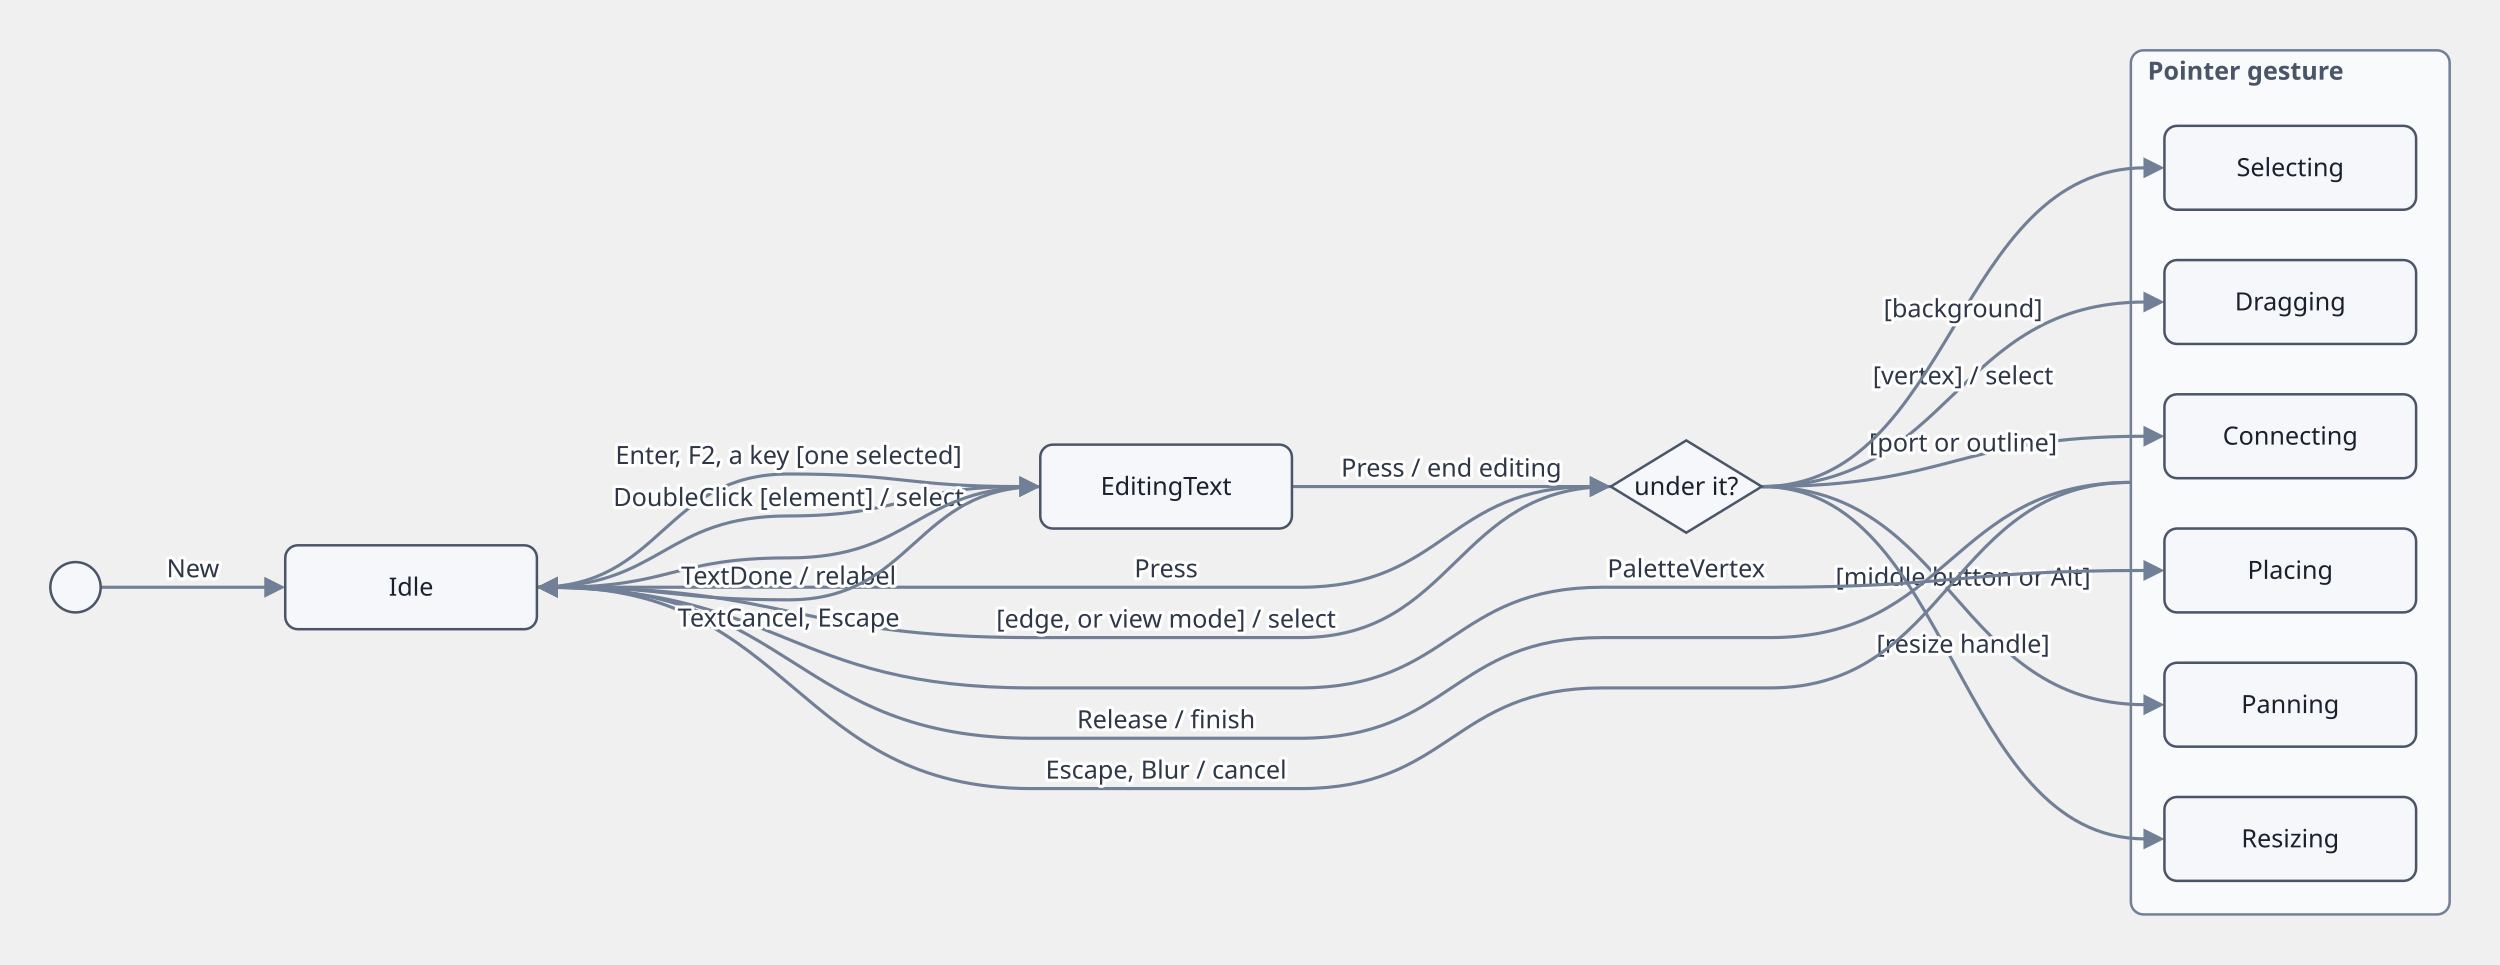
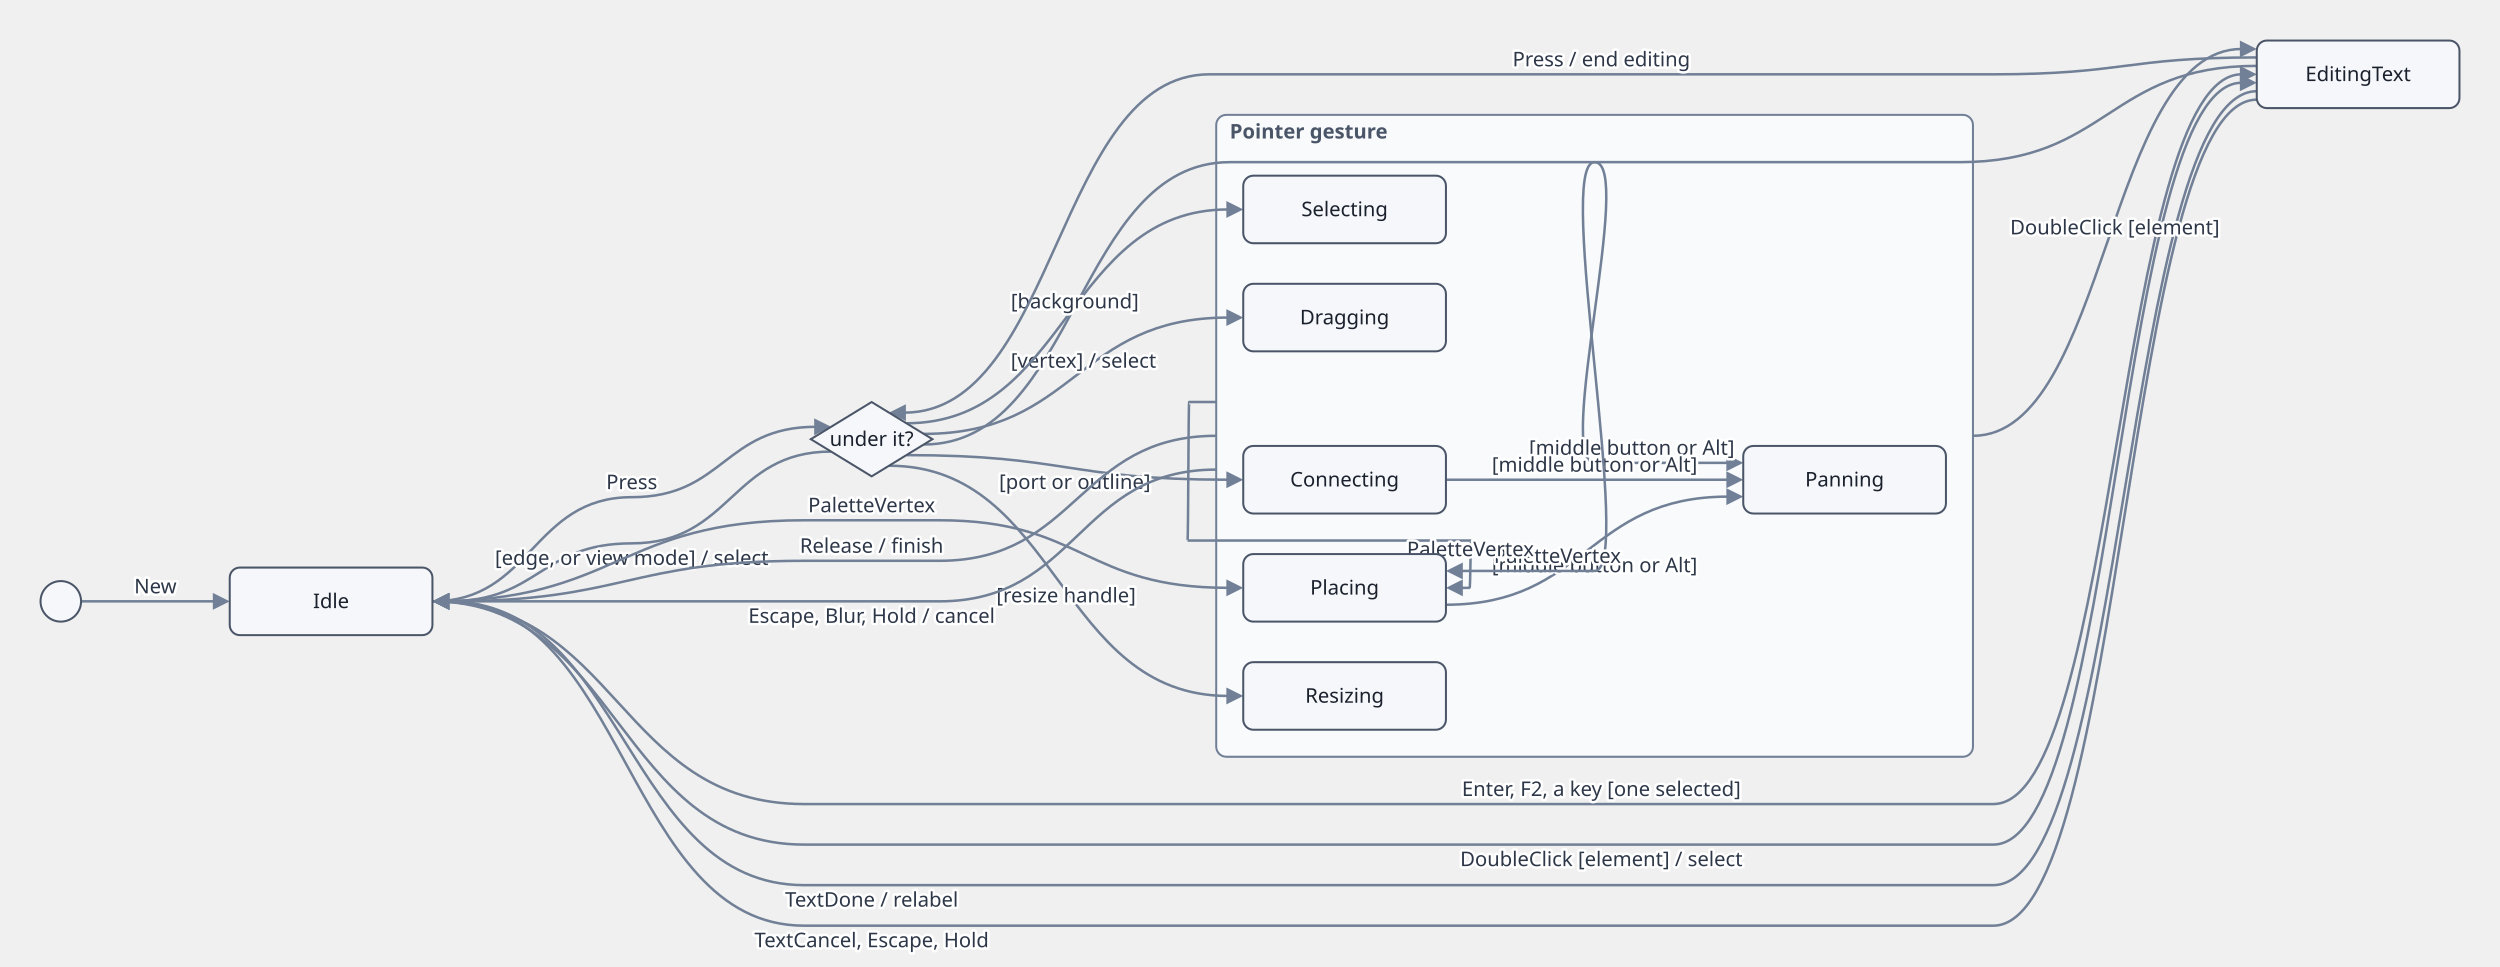
- <svg xmlns="http://www.w3.org/2000/svg" viewBox="-36 -176 1192 460" class="graphedwright" data-mode="view" role="img" aria-labelledby="graphedwright-title">
+ <svg xmlns="http://www.w3.org/2000/svg" viewBox="-36 396 1480 572" class="graphedwright" data-mode="view" role="img" aria-labelledby="graphedwright-title">
  <style>/* The default look of a graphedwright drawing. A host styles by class;
   nothing here is required. */

.graphedwright { font-family: system-ui, sans-serif; font-size: 12px; }

.graphedwright .vertex .shape { fill: #f5f7fa; stroke: #4a5568; stroke-width: 1.2; }
.graphedwright .vertex .label { fill: #1a202c; }
.graphedwright .vertex .annotation { fill: #4a5568; font-size: 10px; }
.graphedwright .vertex.container &gt; .shape { fill: #f8fafc; stroke: #718096; }
.graphedwright .vertex.container &gt; .label { fill: #4a5568; font-weight: 600; }
.graphedwright .vertex .box { fill: transparent; stroke: none; }
.graphedwright .vertex .store { stroke: none; }
.graphedwright .vertex .figure { fill: none; stroke: #4a5568; stroke-width: 1.2; }
+ .graphedwright .vertex .shape .mark { fill: #4a5568; }
.graphedwright .vertex.dashed .shape { stroke-dasharray: 6 4; }
.graphedwright .port { fill: #ffffff; stroke: #4a5568; stroke-width: 1; }
+ .graphedwright .port-label { fill: #4a5568; font-size: 10px; }

.graphedwright .edge path { fill: none; stroke: #718096; }
.graphedwright .edge .label { fill: #2d3748; }
.graphedwright .edge .annotation { fill: #718096; font-size: 10px; }
.graphedwright .arrowhead path { fill: #718096; stroke: none; }
.graphedwright .arrowhead.open path { fill: none; stroke: #718096; stroke-width: 1.5; }
.graphedwright .arrowhead.hollow path { fill: #ffffff; stroke: #718096; stroke-width: 1.2; }
+ .graphedwright .arrowhead circle { fill: #718096; stroke: none; }
+ .graphedwright .tail path { fill: #718096; stroke: #718096; stroke-width: 1.2; }
+ .graphedwright .tail.hollow path { fill: #ffffff; }
+ .graphedwright .tail.plus circle { fill: #ffffff; stroke: #718096; stroke-width: 1.2; }
+ .graphedwright .tail.plus path { fill: none; }
.graphedwright .edge.dashed path { stroke-dasharray: 6 4; }
.graphedwright .edge .stereotype { fill: #4a5568; font-size: 11px; }
+ .graphedwright .vertex .keyword { fill: #4a5568; font-size: 11px; }
+ .graphedwright .vertex .compartment line { stroke: #718096; stroke-width: 1; }
+ .graphedwright .vertex .compartment .entry { fill: #2d3748; font-size: 11px; }
.graphedwright .edge text { paint-order: stroke; stroke: #ffffff; stroke-width: 3px; stroke-linejoin: round; }
+ 
+ /* A text cut to fit is followed by itself in full, not displayed; on
+    hover the full text takes the cut one's place, with a halo to read
+    over what it overruns. A vertex drawn later can still cover it; the
+    browser binding draws it in the overlay as well, over everything. */
+ .graphedwright .vertex:hover .cut { display: none; }
+ .graphedwright .vertex:hover .full { display: inline; }
+ .graphedwright .vertex .full { paint-order: stroke; stroke: #ffffff; stroke-width: 3px; stroke-linejoin: round; }

/* A selected vertex is outlined; a selected edge has a halo as wide as
   the stroke-width the renderer writes on it, which a width here would
   override. */
.graphedwright .overlay rect.selection { fill: none; stroke: #3182ce; stroke-width: 1.5; stroke-dasharray: 3 2; }
.graphedwright .overlay path.selection { fill: none; stroke: #3182ce; stroke-opacity: 0.4; stroke-linecap: round; stroke-linejoin: round; }
.graphedwright .overlay .ghost { fill: none; stroke: #3182ce; stroke-width: 1.5; stroke-dasharray: 4 3; }
.graphedwright .overlay .marquee { fill: rgba(49, 130, 206, 0.08); stroke: #3182ce; stroke-width: 1; }
.graphedwright .overlay .handle { fill: #ffffff; stroke: #3182ce; stroke-width: 1.5; cursor: nwse-resize; }
+ .graphedwright .overlay .expanded { pointer-events: none; }
+ .graphedwright .overlay .expanded .backing { fill: #ffffff; stroke: none; }
+ .graphedwright .overlay .expanded text { fill: #1a202c; }
+ .graphedwright .overlay .expanded .keyword, .graphedwright .overlay .expanded .entry { fill: #2d3748; font-size: 11px; }
+ .graphedwright .overlay .expanded .annotation { fill: #4a5568; font-size: 10px; }
.graphedwright .overlay .target .ring { fill: none; stroke: #3182ce; stroke-opacity: 0.35; cursor: crosshair; pointer-events: stroke; }

.graphedwright[data-mode="edit"] .vertex { cursor: move; }
.graphedwright[data-mode="edit"] .port { cursor: crosshair; }
.graphedwright[data-mode="edit"] .edge path { cursor: pointer; }

/* The elements the browser binding makes around the drawing: the host
   holds the palette, the drawing, which takes the room below it, the
   zoom buttons over the drawing's bottom right corner, and the input
   that edits a label, placed over the label. A page gives the host or
   the drawing a height. */
.graphedwright-host { position: relative; display: flex; flex-direction: column; }
.graphedwright-palette { display: flex; flex-wrap: wrap; gap: 6px; padding: 6px; border-bottom: 1px solid #e2e8f0; background: #f7fafc; }
.graphedwright-palette:empty { display: none; }
.graphedwright-item.graphedwright-edge { font-style: italic; }
.graphedwright-drawing { flex: 1 1 auto; min-height: 320px; touch-action: none; }
.graphedwright-drawing svg { width: 100%; height: 100%; display: block; }
.graphedwright-label { position: absolute; box-sizing: border-box; padding: 0 4px; font: inherit; text-align: center; border: 1px solid #3182ce; border-radius: 3px; background: #ffffff; }
.graphedwright-zoom { position: absolute; right: 8px; bottom: 8px; display: flex; gap: 4px; }
.graphedwright-zoom button { min-width: 28px; }
.graphedwright-chosen { background: #bee3f8; border-color: #3182ce; }
</style>
  <defs>
    <marker id="arrow-0" class="arrowhead kind-transition" viewBox="0 0 10 10" refX="1" refY="5" markerWidth="10" markerHeight="10" markerUnits="userSpaceOnUse" orient="auto-start-reverse">
      <path d="M 0 0 L 10 5 L 0 10 z" />
    </marker>
  </defs>
  <g class="containers">
-     <g class="vertex kind-composite_state container unplaced" id="gesture" data-kind="composite state" transform="translate(1056 54)" data-internal="a key other than Escape: ignored" data-exit="drop what the gesture held">
-       <rect class="shape" x="-76" y="-206" width="152" height="412" rx="6" />
-       <text class="label" x="-68" y="-192" text-anchor="start">Pointer gesture</text>
+     <g class="vertex kind-composite_state container unplaced" id="gesture" data-kind="composite state" transform="translate(908 654)" data-internal="a key other than Escape: ignored" data-exit="drop what the gesture held">
+       <rect class="shape" x="-224" y="-190" width="448" height="380" rx="6" />
+       <text class="label" x="-216" y="-176" text-anchor="start">Pointer gesture</text>
    </g>
  </g>
  <g class="edges">
    <g class="edge kind-transition" id="t1" data-kind="transition" data-from="start" data-to="idle">
-       <path d="M 12 104 C 51.5 104, 51.5 104, 91 104" stroke-width="1.5" marker-end="url(#arrow-0)" />
-       <text class="label" x="56" y="99.25" text-anchor="middle">New</text>
-     </g>
-     <g class="edge kind-transition" id="t2" data-kind="transition" data-from="idle" data-to="press" data-event="Press">
-       <path d="M 220 104 L 456 104 L 584 104 C 653.5 104, 653.5 56, 723 56" stroke-width="1.5" marker-end="url(#arrow-0)" />
-       <text class="label" x="520" y="99.25" text-anchor="middle">Press</text>
+       <path d="M 12 752 C 51.5 752, 51.5 752, 91 752" stroke-width="1.5" marker-end="url(#arrow-0)" />
+       <text class="label" x="56" y="747.25" text-anchor="middle">New</text>
+     </g>
+     <g class="edge kind-transition" id="t2" data-kind="transition" data-from="idle" data-to="press" data-event="Press" data-guard="not held, unless with the middle button or Alt">
+       <path d="M 220 752 C 279 752, 279 690.33, 338 690.33 C 392.5 690.33, 392.5 648.67, 447 648.67" stroke-width="1.5" marker-end="url(#arrow-0)" />
+       <text class="label" x="338" y="685.58" text-anchor="middle">Press</text>
    </g>
    <g class="edge kind-transition" id="t3" data-kind="transition" data-from="press" data-to="panning" data-guard="middle button or Alt">
-       <path d="M 804 56 C 895.5 56, 895.5 160, 987 160" stroke-width="1.5" marker-end="url(#arrow-0)" />
-       <text class="label" x="900" y="103.25" text-anchor="middle">[middle button or Alt]</text>
-     </g>
-     <g class="edge kind-transition" id="t4" data-kind="transition" data-from="press" data-to="resizing" data-guard="on the resize handle, in edit mode">
-       <path d="M 804 56 C 895.5 56, 895.5 224, 987 224" stroke-width="1.5" marker-end="url(#arrow-0)" />
-       <text class="label" x="900" y="135.25" text-anchor="middle">[resize handle]</text>
-     </g>
-     <g class="edge kind-transition" id="t5" data-kind="transition" data-from="press" data-to="dragging" data-guard="on a vertex, in edit mode" data-actions="select it; remember where the selection is">
-       <path d="M 804 56 C 895.5 56, 895.5 -32, 987 -32" stroke-width="1.5" marker-end="url(#arrow-0)" />
-       <text class="label" x="900" y="7.25" text-anchor="middle">[vertex] / select</text>
-     </g>
-     <g class="edge kind-transition" id="t6" data-kind="transition" data-from="press" data-to="connecting" data-guard="on a port or an outline, in edit mode" data-actions="remember where the edge starts">
-       <path d="M 804 56 C 895.5 56, 895.5 32, 987 32" stroke-width="1.5" marker-end="url(#arrow-0)" />
-       <text class="label" x="900" y="39.25" text-anchor="middle">[port or outline]</text>
-     </g>
-     <g class="edge kind-transition" id="t7" data-kind="transition" data-from="press" data-to="selecting" data-guard="on the background" data-actions="clear the selection, unless Shift is held">
-       <path d="M 804 56 C 895.5 56, 895.5 -96, 987 -96" stroke-width="1.5" marker-end="url(#arrow-0)" />
-       <text class="label" x="900" y="-24.75" text-anchor="middle">[background]</text>
-     </g>
-     <g class="edge kind-transition" id="t8" data-kind="transition" data-from="press" data-to="idle" data-guard="on an edge, or on a vertex in view mode" data-actions="select it">
-       <path d="M 732 56 C 658 56, 658 128, 584 128 L 456 128 C 342.5 128, 342.5 104, 229 104" stroke-width="1.5" marker-end="url(#arrow-0)" />
-       <text class="label" x="520" y="123.25" text-anchor="middle">[edge, or view mode] / select</text>
-     </g>
-     <g class="edge kind-transition" id="t9" data-kind="transition" data-from="idle" data-to="placing" data-event="PaletteVertex" data-guard="edit mode" data-actions="remember the vertex kind">
-       <path d="M 220 104 C 338 104, 338 152, 456 152 L 584 152 C 656 152, 656 104, 728 104 L 808 104 C 897.5 104, 897.5 96, 987 96" stroke-width="1.5" marker-end="url(#arrow-0)" />
-       <text class="label" x="768" y="99.25" text-anchor="middle">PaletteVertex</text>
-     </g>
-     <g class="edge kind-transition" id="t10" data-kind="transition" data-from="gesture" data-to="idle" data-event="Release" data-actions="move the selection, select in the marquee, add the edge, add the vertex or resize, by command">
-       <path d="M 980 54 C 894 54, 894 128, 808 128 L 728 128 C 656 128, 656 176, 584 176 L 456 176 C 342.5 176, 342.5 104, 229 104" stroke-width="1.5" marker-end="url(#arrow-0)" />
-       <text class="label" x="520" y="171.25" text-anchor="middle">Release / finish</text>
-     </g>
-     <g class="edge kind-transition" id="t11" data-kind="transition" data-from="gesture" data-to="idle" data-event="Escape, Blur, TextCancel, PaletteEdge, View, Edit" data-actions="put a drag back where it began">
-       <path d="M 980 54 C 894 54, 894 152, 808 152 L 728 152 C 656 152, 656 200, 584 200 L 456 200 C 342.5 200, 342.5 104, 229 104" stroke-width="1.5" marker-end="url(#arrow-0)" />
-       <text class="label" x="520" y="195.25" text-anchor="middle">Escape, Blur / cancel</text>
-     </g>
-     <g class="edge kind-transition" id="t12" data-kind="transition" data-from="idle" data-to="editing" data-event="Enter, F2, a printable key" data-guard="one element selected, edit mode">
-       <path d="M 220 104 C 280 104, 280 50, 340 50 C 395.5 50, 395.5 56, 451 56" stroke-width="1.5" marker-end="url(#arrow-0)" />
-       <text class="label" x="340" y="45.25" text-anchor="middle">Enter, F2, a key [one selected]</text>
-     </g>
-     <g class="edge kind-transition" id="t13" data-kind="transition" data-from="idle" data-to="editing" data-event="DoubleClick" data-guard="on a vertex or an edge, edit mode" data-actions="select it alone">
-       <path d="M 220 104 C 280 104, 280 70, 340 70 C 395.5 70, 395.5 56, 451 56" stroke-width="1.5" marker-end="url(#arrow-0)" />
-       <text class="label" x="340" y="65.25" text-anchor="middle">DoubleClick [element] / select</text>
-     </g>
-     <g class="edge kind-transition" id="t14" data-kind="transition" data-from="editing" data-to="idle" data-event="TextDone" data-actions="relabel the element, by command">
-       <path d="M 460 56 C 400 56, 400 90, 340 90 C 284.5 90, 284.5 104, 229 104" stroke-width="1.5" marker-end="url(#arrow-0)" />
-       <text class="label" x="340" y="102.75" text-anchor="middle">TextDone / relabel</text>
-     </g>
-     <g class="edge kind-transition" id="t15" data-kind="transition" data-from="editing" data-to="idle" data-event="TextCancel, Escape, Blur">
-       <path d="M 460 56 C 400 56, 400 110, 340 110 C 284.5 110, 284.5 104, 229 104" stroke-width="1.5" marker-end="url(#arrow-0)" />
-       <text class="label" x="340" y="122.75" text-anchor="middle">TextCancel, Escape</text>
+       <path d="M 510.86 659.14 C 601.43 659.14, 601.43 492, 692 492 L 908 492 C 932 492, 884 670, 908 670 L 952 670 L 987 670" stroke-width="1.5" marker-end="url(#arrow-0)" />
+       <text class="label" x="930" y="665.25" text-anchor="middle">[middle button or Alt]</text>
+     </g>
+     <g class="edge kind-transition" id="t4" data-kind="transition" data-from="press" data-to="resizing" data-guard="on the resize handle of the one selected vertex, in edit mode">
+       <path d="M 490.29 671.71 C 590.64 671.71, 590.64 808, 691 808" stroke-width="1.5" marker-end="url(#arrow-0)" />
+       <text class="label" x="595.14" y="752.61" text-anchor="middle">[resize handle]</text>
+     </g>
+     <g class="edge kind-transition" id="t5" data-kind="transition" data-from="press" data-to="dragging" data-guard="on a vertex, in edit mode" data-actions="select it, adding to the selection with Shift; remember where the vertices to drag are">
+       <path d="M 510.86 652.86 C 600.93 652.86, 600.93 584, 691 584" stroke-width="1.5" marker-end="url(#arrow-0)" />
+       <text class="label" x="605.43" y="613.68" text-anchor="middle">[vertex] / select</text>
+     </g>
+     <g class="edge kind-transition" id="t6" data-kind="transition" data-from="press" data-to="connecting" data-guard="on a port or an outline, in edit mode" data-actions="remember the port or outline the edge starts at">
+       <path d="M 500.57 665.43 C 595.79 665.43, 595.79 680, 691 680" stroke-width="1.5" marker-end="url(#arrow-0)" />
+       <text class="label" x="600.29" y="685.46" text-anchor="middle">[port or outline]</text>
+     </g>
+     <g class="edge kind-transition" id="t7" data-kind="transition" data-from="press" data-to="selecting" data-guard="on the background" data-actions="select nothing, unless Shift is held">
+       <path d="M 500.57 646.57 C 595.79 646.57, 595.79 520, 691 520" stroke-width="1.5" marker-end="url(#arrow-0)" />
+       <text class="label" x="600.29" y="578.54" text-anchor="middle">[background]</text>
+     </g>
+     <g class="edge kind-transition" id="t8" data-kind="transition" data-from="press" data-to="idle" data-guard="on an edge, or on a vertex, a port or an outline in view mode" data-actions="select it, adding to the selection with Shift">
+       <path d="M 456 663.33 C 397 663.33, 397 717.67, 338 717.67 C 283.5 717.67, 283.5 752, 229 752" stroke-width="1.5" marker-end="url(#arrow-0)" />
+       <text class="label" x="338" y="730.42" text-anchor="middle">[edge, or view mode] / select</text>
+     </g>
+     <g class="edge kind-transition" id="t9" data-kind="transition" data-from="idle" data-to="placing" data-event="PaletteVertex" data-guard="edit mode, not held" data-actions="remember the vertex kind">
+       <path d="M 220 752 C 330 752, 330 704, 440 704 L 520 704 C 605.5 704, 605.5 744, 691 744" stroke-width="1.5" marker-end="url(#arrow-0)" />
+       <text class="label" x="480" y="699.25" text-anchor="middle">PaletteVertex</text>
+     </g>
+     <g class="edge kind-transition" id="t10" data-kind="transition" data-from="gesture" data-to="idle" data-event="Release" data-actions="move the selection, select in the marquee or resize, if the pointer moved; add the edge or the vertex; by command">
+       <path d="M 684 654 C 602 654, 602 728, 520 728 L 440 728 C 334.5 728, 334.5 752, 229 752" stroke-width="1.5" marker-end="url(#arrow-0)" />
+       <text class="label" x="480" y="723.25" text-anchor="middle">Release / finish</text>
+     </g>
+     <g class="edge kind-transition" id="t11" data-kind="transition" data-from="gesture" data-to="idle" data-event="Escape, Blur, TextCancel, PaletteEdge, View, Edit, Hold, Context, DoubleClick on the background" data-actions="put a drag back where it began; for PaletteEdge, choose the edge kind; for Context, select what is hit, unless it is selected">
+       <path d="M 684 674 C 602 674, 602 752, 520 752 L 440 752 L 229 752" stroke-width="1.5" marker-end="url(#arrow-0)" />
+       <text class="label" x="480" y="764.75" text-anchor="middle">Escape, Blur, Hold / cancel</text>
+     </g>
+     <g class="edge kind-transition" id="t12" data-kind="transition" data-from="idle" data-to="editing" data-event="Enter, F2, a printable key" data-guard="one element selected, edit mode, not held">
+       <path d="M 220 752 C 330 752, 330 872, 440 872 L 520 872 L 680 872 L 1144 872 C 1217.5 872, 1217.5 440, 1291 440" stroke-width="1.5" marker-end="url(#arrow-0)" />
+       <text class="label" x="912" y="867.25" text-anchor="middle">Enter, F2, a key [one selected]</text>
+     </g>
+     <g class="edge kind-transition" id="t13" data-kind="transition" data-from="idle" data-to="editing" data-event="DoubleClick" data-guard="on a vertex, a port, an outline or an edge, edit mode, not held" data-actions="select it alone">
+       <path d="M 220 752 C 330 752, 330 896, 440 896 L 520 896 L 680 896 L 1144 896 C 1217.5 896, 1217.5 445, 1291 445" stroke-width="1.5" marker-end="url(#arrow-0)" />
+       <text class="label" x="912" y="908.75" text-anchor="middle">DoubleClick [element] / select</text>
+     </g>
+     <g class="edge kind-transition" id="t14" data-kind="transition" data-from="editing" data-to="idle" data-event="TextDone" data-actions="set the label, or the attribute its kind edits, by command">
+       <path d="M 1300 450 C 1222 450, 1222 920, 1144 920 L 680 920 L 520 920 L 440 920 C 334.5 920, 334.5 752, 229 752" stroke-width="1.5" marker-end="url(#arrow-0)" />
+       <text class="label" x="480" y="932.75" text-anchor="middle">TextDone / relabel</text>
+     </g>
+     <g class="edge kind-transition" id="t15" data-kind="transition" data-from="editing" data-to="idle" data-event="TextCancel, Escape, Blur, PaletteEdge, View, Edit, Hold, Context, DoubleClick on the background" data-actions="for PaletteEdge, choose the edge kind; for Context, select what is hit, unless it is selected">
+       <path d="M 1300 455 C 1222 455, 1222 944, 1144 944 L 680 944 L 520 944 L 440 944 C 334.5 944, 334.5 752, 229 752" stroke-width="1.5" marker-end="url(#arrow-0)" />
+       <text class="label" x="480" y="956.75" text-anchor="middle">TextCancel, Escape, Hold</text>
    </g>
    <g class="edge kind-transition" id="t16" data-kind="transition" data-from="editing" data-to="press" data-event="Press" data-actions="end the editing; the host commits the text first">
-       <path d="M 580 56 C 651.5 56, 651.5 56, 723 56" stroke-width="1.5" marker-end="url(#arrow-0)" />
-       <text class="label" x="656" y="51.25" text-anchor="middle">Press / end editing</text>
+       <path d="M 1300 430 C 1222 430, 1222 440, 1144 440 L 680 440 C 589.64 440, 589.64 640.29, 499.29 640.29" stroke-width="1.5" marker-end="url(#arrow-0)" />
+       <text class="label" x="912" y="435.25" text-anchor="middle">Press / end editing</text>
+     </g>
+     <g class="edge kind-transition" id="t17" data-kind="transition" data-from="connecting" data-to="panning" data-event="Press" data-guard="middle button or Alt">
+       <path d="M 820 680 C 903.5 680, 903.5 680, 987 680" stroke-width="1.5" marker-end="url(#arrow-0)" />
+       <text class="label" x="908" y="675.25" text-anchor="middle">[middle button or Alt]</text>
+     </g>
+     <g class="edge kind-transition" id="t18" data-kind="transition" data-from="placing" data-to="panning" data-event="Press" data-guard="middle button or Alt">
+       <path d="M 820 754 C 903.5 754, 903.5 690, 987 690" stroke-width="1.5" marker-end="url(#arrow-0)" />
+       <text class="label" x="908" y="734.75" text-anchor="middle">[middle button or Alt]</text>
+     </g>
+     <g class="edge kind-transition" id="t19" data-kind="transition" data-from="gesture" data-to="editing" data-event="DoubleClick" data-guard="on a vertex, a port, an outline or an edge, edit mode, not held" data-actions="put a drag back where it began; select it alone">
+       <path d="M 1132 654 C 1211.5 654, 1211.5 425, 1291 425" stroke-width="1.5" marker-end="url(#arrow-0)" />
+       <text class="label" x="1216" y="534.75" text-anchor="middle">DoubleClick [element]</text>
+     </g>
+     <g class="edge kind-transition" id="t20" data-kind="transition" data-from="editing" data-to="placing" data-event="PaletteVertex" data-guard="edit mode, not held" data-actions="remember the vertex kind">
+       <path d="M 1300 435 C 1212 435, 1212 492, 1124 492 L 908 492 C 884 492, 932 734, 908 734 L 864 734 L 829 734" stroke-width="1.5" marker-end="url(#arrow-0)" />
+       <text class="label" x="886" y="729.25" text-anchor="middle">PaletteVertex</text>
+     </g>
+     <g class="edge kind-transition" id="t21" data-kind="transition" data-from="gesture" data-to="placing" data-event="PaletteVertex" data-guard="edit mode, not held" data-actions="put a drag back where it began; remember the vertex kind">
+       <path d="M 684 634 L 668 634 C 667.5 634, 667.5 716, 667 716 L 835 716 C 834.5 716, 834.5 744, 834 744 L 829 744" stroke-width="1.5" marker-end="url(#arrow-0)" />
+       <text class="label" x="834.5" y="725.25" text-anchor="middle">PaletteVertex</text>
    </g>
  </g>
  <g class="vertices">
-     <g class="vertex kind-initial unplaced" id="start" data-kind="initial" transform="translate(0 104)">
+     <g class="vertex kind-initial unplaced" id="start" data-kind="initial" transform="translate(0 752)">
      <ellipse class="shape" cx="0" cy="0" rx="12" ry="12" />
      <text class="label" x="0" y="4" text-anchor="middle" />
    </g>
-     <g class="vertex kind-state unplaced" id="idle" data-kind="state" transform="translate(160 104)" data-internal="Tab / select the next vertex; Delete, an arrow, Ctrl-Z, Ctrl-Y / a command, refused in view mode">
+     <g class="vertex kind-state unplaced" id="idle" data-kind="state" transform="translate(160 752)" data-internal="Tab / select the next vertex; Delete, an arrow, Ctrl-Z, Ctrl-Y / a command, refused in view mode or held; Context / select what is hit for the host's actions; View, Edit / set the mode; Hold, Unhold / hold the editor while the host waits">
      <rect class="shape" x="-60" y="-20" width="120" height="40" rx="6" />
      <text class="label" x="0" y="4" text-anchor="middle">Idle</text>
    </g>
-     <g class="vertex kind-choice unplaced" id="press" data-kind="choice" transform="translate(768 56)">
+     <g class="vertex kind-choice unplaced" id="press" data-kind="choice" transform="translate(480 656)">
      <polygon class="shape" points="0 -22 36 0 0 22 -36 0" />
      <text class="label" x="0" y="4" text-anchor="middle">under it?</text>
    </g>
-     <g class="vertex kind-state unplaced" id="selecting" data-kind="state" transform="translate(1056 -96)" data-internal="Move / draw the marquee; Press: ignored, a second pointer">
+     <g class="vertex kind-state unplaced" id="selecting" data-kind="state" transform="translate(760 520)" data-internal="Move / draw the marquee; Press: ignored, a second pointer">
      <rect class="shape" x="-60" y="-20" width="120" height="40" rx="6" />
      <text class="label" x="0" y="4" text-anchor="middle">Selecting</text>
    </g>
-     <g class="vertex kind-state unplaced" id="dragging" data-kind="state" transform="translate(1056 -32)" data-internal="Move / move the selection; Press: ignored, a second pointer">
+     <g class="vertex kind-state unplaced" id="dragging" data-kind="state" transform="translate(760 584)" data-internal="Move / move the selection; Press: ignored, a second pointer">
      <rect class="shape" x="-60" y="-20" width="120" height="40" rx="6" />
      <text class="label" x="0" y="4" text-anchor="middle">Dragging</text>
    </g>
-     <g class="vertex kind-state unplaced" id="connecting" data-kind="state" transform="translate(1056 32)" data-internal="Move / draw the edge to the pointer; Press / only the pointer moves, and with the middle button or Alt it pans">
+     <g class="vertex kind-state unplaced" id="connecting" data-kind="state" transform="translate(760 680)" data-internal="Move / draw the edge to the pointer; Press / only the pointer moves">
      <rect class="shape" x="-60" y="-20" width="120" height="40" rx="6" />
      <text class="label" x="0" y="4" text-anchor="middle">Connecting</text>
    </g>
-     <g class="vertex kind-state unplaced" id="placing" data-kind="state" transform="translate(1056 96)" data-internal="Move / the new vertex follows the pointer; Press / only the pointer moves, and with the middle button or Alt it pans">
+     <g class="vertex kind-state unplaced" id="placing" data-kind="state" transform="translate(760 744)" data-internal="Move / the new vertex follows the pointer; Press / only the pointer moves">
      <rect class="shape" x="-60" y="-20" width="120" height="40" rx="6" />
      <text class="label" x="0" y="4" text-anchor="middle">Placing</text>
    </g>
-     <g class="vertex kind-state unplaced" id="panning" data-kind="state" transform="translate(1056 160)" data-internal="Move / pan the view; Press: ignored, a second pointer">
+     <g class="vertex kind-state unplaced" id="panning" data-kind="state" transform="translate(1056 680)" data-internal="Move / pan the view; Press: ignored, a second pointer">
      <rect class="shape" x="-60" y="-20" width="120" height="40" rx="6" />
      <text class="label" x="0" y="4" text-anchor="middle">Panning</text>
    </g>
-     <g class="vertex kind-state unplaced" id="resizing" data-kind="state" transform="translate(1056 224)" data-internal="Move / draw the new size; Press: ignored, a second pointer">
+     <g class="vertex kind-state unplaced" id="resizing" data-kind="state" transform="translate(760 808)" data-internal="Move / draw the new size; Press: ignored, a second pointer">
      <rect class="shape" x="-60" y="-20" width="120" height="40" rx="6" />
      <text class="label" x="0" y="4" text-anchor="middle">Resizing</text>
    </g>
-     <g class="vertex kind-state unplaced" id="editing" data-kind="state" transform="translate(520 56)" data-entry="the host shows the label input" data-exit="the host hides it" data-internal="Release, a key: ignored; the input has the keyboard">
+     <g class="vertex kind-state unplaced" id="editing" data-kind="state" transform="translate(1360 440)" data-entry="the host shows an input for the label, or the attribute its kind edits" data-exit="the host hides it" data-internal="Move, Release, a key: ignored; the input has the keyboard">
      <rect class="shape" x="-60" y="-20" width="120" height="40" rx="6" />
      <text class="label" x="0" y="4" text-anchor="middle">EditingText</text>
    </g>
  </g>
  <g class="overlay" />
</svg>
